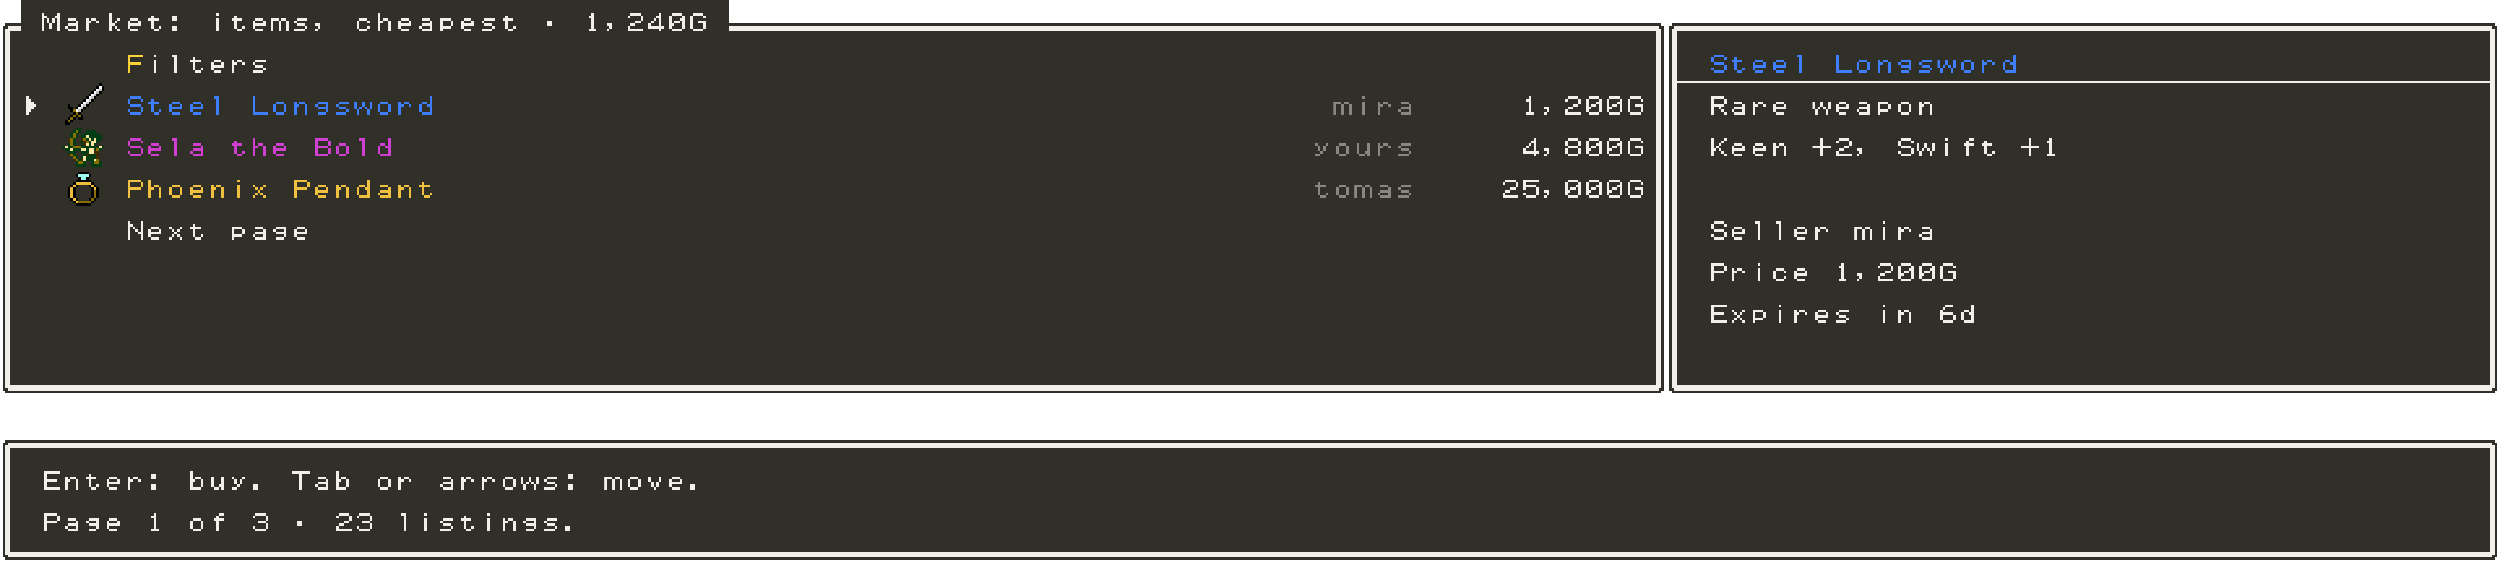
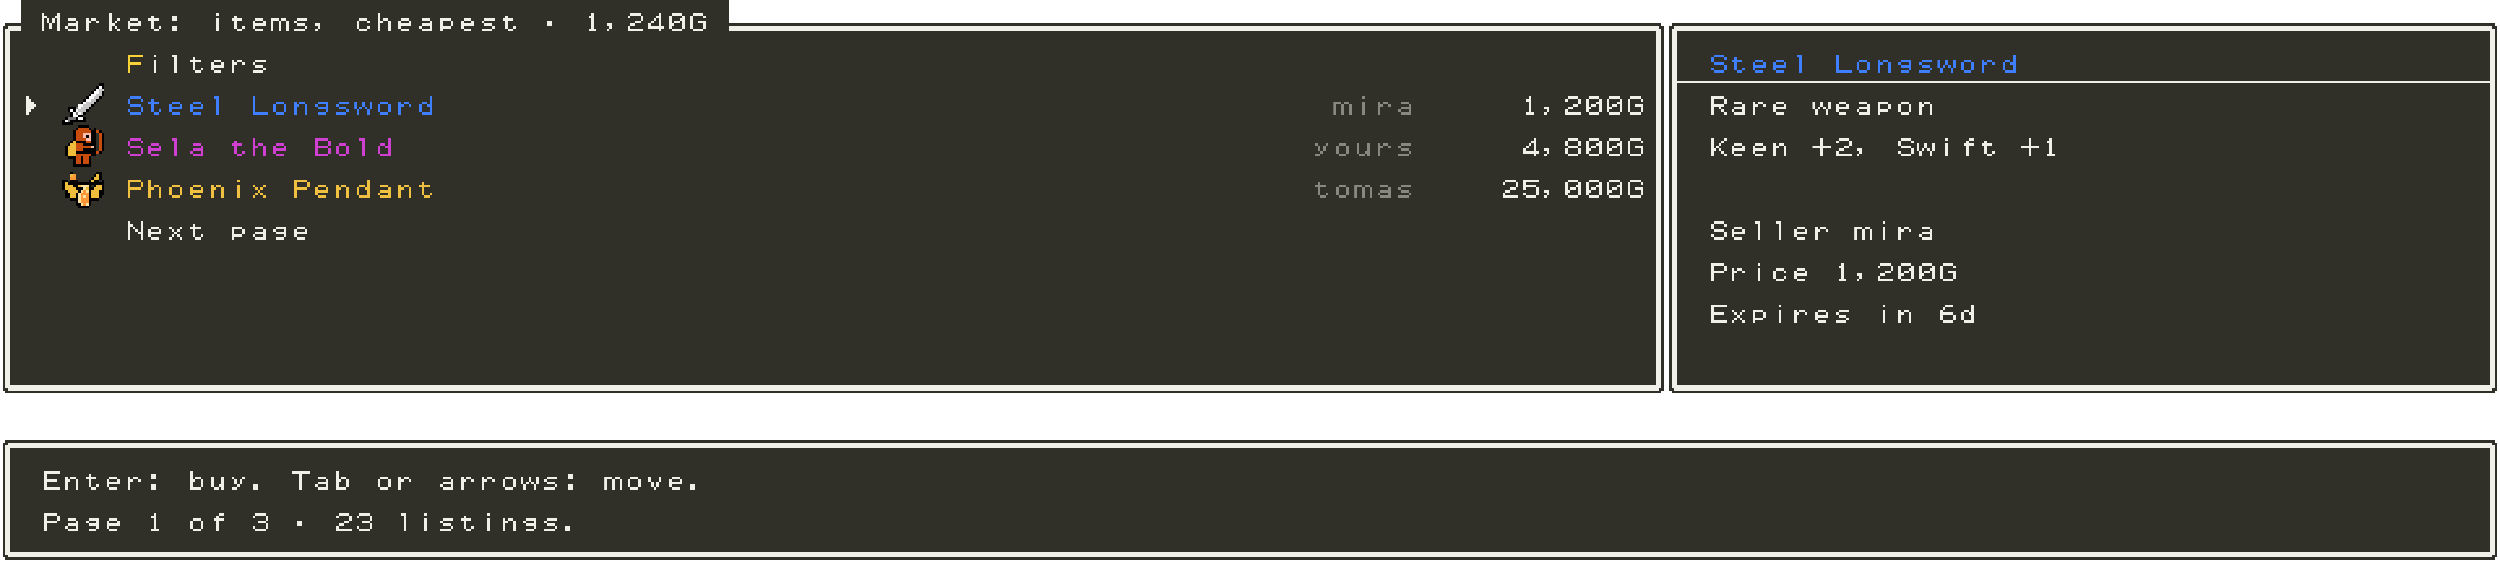
<svg xmlns="http://www.w3.org/2000/svg" viewBox="0 0 960 224" width="960" height="224" shape-rendering="crispEdges">
  <defs>
    <symbol id="g0">
      <path d="M0 5h1v1h-1zM6 5h1v1h-1zM0 6h2v1h-2zM5 6h2v1h-2zM0 7h1v1h-1zM2 7h1v1h-1zM4 7h1v1h-1zM6 7h1v1h-1zM0 8h1v1h-1zM2 8h1v1h-1zM4 8h1v1h-1zM6 8h1v1h-1zM0 9h1v1h-1zM3 9h1v1h-1zM6 9h1v1h-1zM0 10h1v1h-1zM3 10h1v1h-1zM6 10h1v1h-1zM0 11h1v1h-1zM6 11h1v1h-1z" />
    </symbol>
    <symbol id="g1">
      <path d="M2 7h3v1h-3zM5 8h1v1h-1zM2 9h4v1h-4zM1 10h1v1h-1zM5 10h1v1h-1zM2 11h4v1h-4z" />
    </symbol>
    <symbol id="g2">
      <path d="M1 7h1v1h-1zM3 7h2v1h-2zM1 8h2v1h-2zM5 8h1v1h-1zM1 9h1v1h-1zM1 10h1v1h-1zM1 11h1v1h-1z" />
    </symbol>
    <symbol id="g3">
      <path d="M2 5h1v1h-1zM2 6h1v1h-1zM2 7h1v1h-1zM5 7h1v1h-1zM2 8h1v1h-1zM4 8h1v1h-1zM2 9h2v1h-2zM2 10h1v1h-1zM4 10h1v1h-1zM2 11h1v1h-1zM5 11h1v1h-1z" />
    </symbol>
    <symbol id="g4">
      <path d="M2 7h3v1h-3zM1 8h1v1h-1zM5 8h1v1h-1zM1 9h5v1h-5zM1 10h1v1h-1zM2 11h3v1h-3z" />
    </symbol>
    <symbol id="g5">
      <path d="M2 6h1v1h-1zM1 7h4v1h-4zM2 8h1v1h-1zM2 9h1v1h-1zM2 10h1v1h-1zM5 10h1v1h-1zM3 11h2v1h-2z" />
    </symbol>
    <symbol id="g6">
      <path d="M2 6h2v1h-2zM2 7h2v1h-2zM2 10h2v1h-2zM2 11h2v1h-2z" />
    </symbol>
    <symbol id="g7">
      <path d="M3 5h1v1h-1zM3 7h1v1h-1zM3 8h1v1h-1zM3 9h1v1h-1zM3 10h1v1h-1zM3 11h1v1h-1z" />
    </symbol>
    <symbol id="g8">
      <path d="M0 7h3v1h-3zM4 7h2v1h-2zM0 8h1v1h-1zM3 8h1v1h-1zM6 8h1v1h-1zM0 9h1v1h-1zM3 9h1v1h-1zM6 9h1v1h-1zM0 10h1v1h-1zM3 10h1v1h-1zM6 10h1v1h-1zM0 11h1v1h-1zM3 11h1v1h-1zM6 11h1v1h-1z" />
    </symbol>
    <symbol id="g9">
      <path d="M2 7h4v1h-4zM1 8h1v1h-1zM2 9h3v1h-3zM5 10h1v1h-1zM1 11h4v1h-4z" />
    </symbol>
    <symbol id="g10">
      <path d="M1 9h2v1h-2zM2 10h1v1h-1zM1 11h1v1h-1z" />
    </symbol>
    <symbol id="g11">
      <path d="M2 7h3v1h-3zM1 8h1v1h-1zM5 8h1v1h-1zM1 9h1v1h-1zM1 10h1v1h-1zM5 10h1v1h-1zM2 11h3v1h-3z" />
    </symbol>
    <symbol id="g12">
      <path d="M1 5h1v1h-1zM1 6h1v1h-1zM1 7h1v1h-1zM3 7h2v1h-2zM1 8h2v1h-2zM5 8h1v1h-1zM1 9h1v1h-1zM5 9h1v1h-1zM1 10h1v1h-1zM5 10h1v1h-1zM1 11h1v1h-1zM5 11h1v1h-1z" />
    </symbol>
    <symbol id="g13">
      <path d="M1 7h4v1h-4zM1 8h1v1h-1zM5 8h1v1h-1zM1 9h1v1h-1zM5 9h1v1h-1zM1 10h4v1h-4zM1 11h1v1h-1z" />
    </symbol>
    <symbol id="g14">
      <path d="M2 8h2v1h-2zM2 9h2v1h-2z" />
    </symbol>
    <symbol id="g15">
      <path d="M3 5h1v1h-1zM2 6h2v1h-2zM3 7h1v1h-1zM3 8h1v1h-1zM3 9h1v1h-1zM3 10h1v1h-1zM2 11h3v1h-3z" />
    </symbol>
    <symbol id="g16">
      <path d="M2 5h4v1h-4zM1 6h1v1h-1zM6 6h1v1h-1zM6 7h1v1h-1zM4 8h2v1h-2zM2 9h2v1h-2zM1 10h1v1h-1zM1 11h6v1h-6z" />
    </symbol>
    <symbol id="g17">
      <path d="M5 5h1v1h-1zM4 6h2v1h-2zM3 7h1v1h-1zM5 7h1v1h-1zM2 8h1v1h-1zM5 8h1v1h-1zM1 9h1v1h-1zM5 9h1v1h-1zM1 10h6v1h-6zM5 11h1v1h-1z" />
    </symbol>
    <symbol id="g18">
      <path d="M2 5h4v1h-4zM1 6h1v1h-1zM6 6h1v1h-1zM1 7h1v1h-1zM5 7h2v1h-2zM1 8h1v1h-1zM3 8h2v1h-2zM6 8h1v1h-1zM1 9h2v1h-2zM6 9h1v1h-1zM1 10h1v1h-1zM6 10h1v1h-1zM2 11h4v1h-4z" />
    </symbol>
    <symbol id="g19">
      <path d="M2 5h4v1h-4zM1 6h1v1h-1zM6 6h1v1h-1zM1 7h1v1h-1zM1 8h1v1h-1zM4 8h3v1h-3zM1 9h1v1h-1zM6 9h1v1h-1zM1 10h1v1h-1zM6 10h1v1h-1zM2 11h4v1h-4z" />
    </symbol>
    <symbol id="g20">
      <path d="M1 5h6v1h-6zM1 6h1v1h-1zM1 7h1v1h-1zM1 8h5v1h-5zM1 9h1v1h-1zM1 10h1v1h-1zM1 11h1v1h-1z" />
    </symbol>
    <symbol id="g21">
      <path d="M2 5h2v1h-2zM3 6h1v1h-1zM3 7h1v1h-1zM3 8h1v1h-1zM3 9h1v1h-1zM3 10h1v1h-1zM3 11h1v1h-1z" />
    </symbol>
    <symbol id="g22">
      <path d="M2 5h1v1h-1zM2 6h2v1h-2zM2 7h3v1h-3zM2 8h4v1h-4zM2 9h3v1h-3zM2 10h2v1h-2zM2 11h1v1h-1z" />
    </symbol>
    <symbol id="g23">
      <path d="M2 5h4v1h-4zM1 6h1v1h-1zM6 6h1v1h-1zM1 7h1v1h-1zM2 8h4v1h-4zM6 9h1v1h-1zM1 10h1v1h-1zM6 10h1v1h-1zM2 11h4v1h-4z" />
    </symbol>
    <symbol id="g24">
      <path d="M1 5h1v1h-1zM1 6h1v1h-1zM1 7h1v1h-1zM1 8h1v1h-1zM1 9h1v1h-1zM1 10h1v1h-1zM1 11h6v1h-6z" />
    </symbol>
    <symbol id="g25">
      <path d="M2 7h3v1h-3zM1 8h1v1h-1zM5 8h1v1h-1zM1 9h1v1h-1zM5 9h1v1h-1zM1 10h1v1h-1zM5 10h1v1h-1zM2 11h3v1h-3z" />
    </symbol>
    <symbol id="g26">
      <path d="M1 7h1v1h-1zM3 7h2v1h-2zM1 8h2v1h-2zM5 8h1v1h-1zM1 9h1v1h-1zM5 9h1v1h-1zM1 10h1v1h-1zM5 10h1v1h-1zM1 11h1v1h-1zM5 11h1v1h-1z" />
    </symbol>
    <symbol id="g27">
      <path d="M2 7h4v1h-4zM1 8h1v1h-1zM5 8h1v1h-1zM2 9h4v1h-4zM5 10h1v1h-1zM2 11h3v1h-3z" />
    </symbol>
    <symbol id="g28">
      <path d="M0 7h1v1h-1zM3 7h1v1h-1zM6 7h1v1h-1zM0 8h1v1h-1zM3 8h1v1h-1zM6 8h1v1h-1zM0 9h1v1h-1zM2 9h1v1h-1zM4 9h1v1h-1zM6 9h1v1h-1zM1 10h1v1h-1zM5 10h1v1h-1zM1 11h1v1h-1zM5 11h1v1h-1z" />
    </symbol>
    <symbol id="g29">
      <path d="M5 5h1v1h-1zM5 6h1v1h-1zM2 7h2v1h-2zM5 7h1v1h-1zM1 8h1v1h-1zM4 8h2v1h-2zM1 9h1v1h-1zM5 9h1v1h-1zM1 10h1v1h-1zM5 10h1v1h-1zM2 11h4v1h-4z" />
    </symbol>
    <symbol id="g30">
      <path d="M1 5h5v1h-5zM1 6h1v1h-1zM6 6h1v1h-1zM1 7h1v1h-1zM6 7h1v1h-1zM1 8h5v1h-5zM1 9h1v1h-1zM6 9h1v1h-1zM1 10h1v1h-1zM6 10h1v1h-1zM1 11h5v1h-5z" />
    </symbol>
    <symbol id="g31">
      <path d="M1 7h1v1h-1zM5 7h1v1h-1zM2 8h1v1h-1zM4 8h1v1h-1zM2 9h1v1h-1zM4 9h1v1h-1zM3 10h1v1h-1zM1 11h2v1h-2z" />
    </symbol>
    <symbol id="g32">
      <path d="M1 7h1v1h-1zM5 7h1v1h-1zM1 8h1v1h-1zM5 8h1v1h-1zM1 9h1v1h-1zM5 9h1v1h-1zM1 10h1v1h-1zM4 10h2v1h-2zM2 11h2v1h-2zM5 11h1v1h-1z" />
    </symbol>
    <symbol id="g33">
      <path d="M2 5h4v1h-4zM1 6h1v1h-1zM6 6h1v1h-1zM1 7h1v1h-1zM6 7h1v1h-1zM2 8h4v1h-4zM1 9h1v1h-1zM6 9h1v1h-1zM1 10h1v1h-1zM6 10h1v1h-1zM2 11h4v1h-4z" />
    </symbol>
    <symbol id="g34">
      <path d="M1 5h5v1h-5zM1 6h1v1h-1zM6 6h1v1h-1zM1 7h1v1h-1zM6 7h1v1h-1zM1 8h5v1h-5zM1 9h1v1h-1zM1 10h1v1h-1zM1 11h1v1h-1z" />
    </symbol>
    <symbol id="g35">
      <path d="M1 7h1v1h-1zM5 7h1v1h-1zM2 8h1v1h-1zM4 8h1v1h-1zM3 9h1v1h-1zM2 10h1v1h-1zM4 10h1v1h-1zM1 11h1v1h-1zM5 11h1v1h-1z" />
    </symbol>
    <symbol id="g36">
      <path d="M1 5h6v1h-6zM1 6h1v1h-1zM1 7h5v1h-5zM1 8h1v1h-1zM6 8h1v1h-1zM6 9h1v1h-1zM1 10h1v1h-1zM6 10h1v1h-1zM2 11h4v1h-4z" />
    </symbol>
    <symbol id="g37">
      <path d="M1 5h1v1h-1zM6 5h1v1h-1zM1 6h2v1h-2zM6 6h1v1h-1zM1 7h1v1h-1zM3 7h1v1h-1zM6 7h1v1h-1zM1 8h1v1h-1zM4 8h1v1h-1zM6 8h1v1h-1zM1 9h1v1h-1zM5 9h2v1h-2zM1 10h1v1h-1zM6 10h1v1h-1zM1 11h1v1h-1zM6 11h1v1h-1z" />
    </symbol>
    <symbol id="g38">
      <path d="M1 5h5v1h-5zM1 6h1v1h-1zM6 6h1v1h-1zM1 7h1v1h-1zM6 7h1v1h-1zM1 8h5v1h-5zM1 9h1v1h-1zM4 9h1v1h-1zM1 10h1v1h-1zM5 10h1v1h-1zM1 11h1v1h-1zM6 11h1v1h-1z" />
    </symbol>
    <symbol id="g39">
      <path d="M1 5h1v1h-1zM6 5h1v1h-1zM1 6h1v1h-1zM5 6h1v1h-1zM1 7h1v1h-1zM4 7h1v1h-1zM1 8h1v1h-1zM3 8h1v1h-1zM1 9h2v1h-2zM4 9h1v1h-1zM1 10h1v1h-1zM5 10h1v1h-1zM1 11h1v1h-1zM6 11h1v1h-1z" />
    </symbol>
    <symbol id="g40">
      <path d="M3 5h1v1h-1zM3 6h1v1h-1zM3 7h1v1h-1zM0 8h7v1h-7zM3 9h1v1h-1zM3 10h1v1h-1zM3 11h1v1h-1z" />
    </symbol>
    <symbol id="g41">
      <path d="M4 5h2v1h-2zM3 6h1v1h-1zM2 7h4v1h-4zM3 8h1v1h-1zM3 9h1v1h-1zM3 10h1v1h-1zM3 11h1v1h-1z" />
    </symbol>
    <symbol id="g42">
      <path d="M1 5h6v1h-6zM1 6h1v1h-1zM1 7h1v1h-1zM1 8h5v1h-5zM1 9h1v1h-1zM1 10h1v1h-1zM1 11h6v1h-6z" />
    </symbol>
    <symbol id="g43">
      <path d="M3 5h3v1h-3zM2 6h1v1h-1zM1 7h1v1h-1zM1 8h5v1h-5zM1 9h1v1h-1zM6 9h1v1h-1zM1 10h1v1h-1zM6 10h1v1h-1zM2 11h4v1h-4z" />
    </symbol>
    <symbol id="g44">
      <path d="M1 5h1v1h-1zM1 6h1v1h-1zM1 7h1v1h-1zM3 7h2v1h-2zM1 8h2v1h-2zM5 8h1v1h-1zM1 9h1v1h-1zM5 9h1v1h-1zM1 10h1v1h-1zM5 10h1v1h-1zM1 11h4v1h-4z" />
    </symbol>
    <symbol id="g45">
      <path d="M1 10h2v1h-2zM1 11h2v1h-2z" />
    </symbol>
    <symbol id="g46">
      <path d="M0 5h7v1h-7zM3 6h1v1h-1zM3 7h1v1h-1zM3 8h1v1h-1zM3 9h1v1h-1zM3 10h1v1h-1zM3 11h1v1h-1z" />
    </symbol>
    <symbol id="g47">
      <path d="M1 7h1v1h-1zM5 7h1v1h-1zM1 8h1v1h-1zM5 8h1v1h-1zM2 9h1v1h-1zM4 9h1v1h-1zM2 10h1v1h-1zM4 10h1v1h-1zM3 11h1v1h-1z" />
    </symbol>
    <symbol id="g48">
      <path d="M2 5h4v1h-4zM1 6h1v1h-1zM6 6h1v1h-1zM6 7h1v1h-1zM3 8h3v1h-3zM6 9h1v1h-1zM1 10h1v1h-1zM6 10h1v1h-1zM2 11h4v1h-4z" />
    </symbol>
  </defs>
  <g id="w-list">
    <path fill="#303028" d="M2 9H638V10H639V150H638V151H2V150H1V10H2Z" />
    <g fill="#f0f0e8">
      <rect x="3" y="10" width="634" height="1" />
      <rect x="2" y="11" width="636" height="1" />
      <rect x="2" y="148" width="636" height="1" />
      <rect x="3" y="149" width="634" height="1" />
      <rect x="2" y="12" width="2" height="136" />
      <rect x="636" y="12" width="2" height="136" />
    </g>
    <rect x="8" y="0" width="272" height="16" fill="#303028" />
    <use href="#g0" x="16" y="0" fill="#f0f0e8" />
    <use href="#g1" x="24" y="0" fill="#f0f0e8" />
    <use href="#g2" x="32" y="0" fill="#f0f0e8" />
    <use href="#g3" x="40" y="0" fill="#f0f0e8" />
    <use href="#g4" x="48" y="0" fill="#f0f0e8" />
    <use href="#g5" x="56" y="0" fill="#f0f0e8" />
    <use href="#g6" x="64" y="0" fill="#f0f0e8" />
    <use href="#g7" x="80" y="0" fill="#f0f0e8" />
    <use href="#g5" x="88" y="0" fill="#f0f0e8" />
    <use href="#g4" x="96" y="0" fill="#f0f0e8" />
    <use href="#g8" x="104" y="0" fill="#f0f0e8" />
    <use href="#g9" x="112" y="0" fill="#f0f0e8" />
    <use href="#g10" x="120" y="0" fill="#f0f0e8" />
    <use href="#g11" x="136" y="0" fill="#f0f0e8" />
    <use href="#g12" x="144" y="0" fill="#f0f0e8" />
    <use href="#g4" x="152" y="0" fill="#f0f0e8" />
    <use href="#g1" x="160" y="0" fill="#f0f0e8" />
    <use href="#g13" x="168" y="0" fill="#f0f0e8" />
    <use href="#g4" x="176" y="0" fill="#f0f0e8" />
    <use href="#g9" x="184" y="0" fill="#f0f0e8" />
    <use href="#g5" x="192" y="0" fill="#f0f0e8" />
    <use href="#g14" x="208" y="0" fill="#f0f0e8" />
    <use href="#g15" x="224" y="0" fill="#f0f0e8" />
    <use href="#g10" x="232" y="0" fill="#f0f0e8" />
    <use href="#g16" x="240" y="0" fill="#f0f0e8" />
    <use href="#g17" x="248" y="0" fill="#f0f0e8" />
    <use href="#g18" x="256" y="0" fill="#f0f0e8" />
    <use href="#g19" x="264" y="0" fill="#f0f0e8" />
    <use href="#g20" x="48" y="16" fill="#f8d038" />
    <use href="#g7" x="56" y="16" fill="#f0f0e8" />
    <use href="#g21" x="64" y="16" fill="#f0f0e8" />
    <use href="#g5" x="72" y="16" fill="#f0f0e8" />
    <use href="#g4" x="80" y="16" fill="#f0f0e8" />
    <use href="#g2" x="88" y="16" fill="#f0f0e8" />
    <use href="#g9" x="96" y="16" fill="#f0f0e8" />
    <use href="#g22" x="8" y="32" fill="#f0f0e8" />
    <g transform="translate(24 32)">
-       <path fill="#000000" d="M14 0h1v1h-1zM13 1h1v1h-1zM15 1h1v1h-1zM12 2h1v1h-1zM15 2h1v1h-1zM11 3h1v1h-1zM14 3h1v1h-1zM10 4h1v1h-1zM13 4h1v1h-1zM9 5h1v1h-1zM12 5h1v1h-1zM8 6h1v1h-1zM11 6h1v1h-1zM7 7h1v1h-1zM10 7h1v1h-1zM2 8h1v1h-1zM6 8h1v1h-1zM9 8h1v1h-1zM2 9h2v1h-2zM5 9h1v1h-1zM8 9h1v1h-1zM3 10h1v1h-1zM7 10h1v1h-1zM4 11h1v1h-1zM6 11h1v1h-1zM3 12h1v1h-1zM5 12h1v1h-1zM7 12h1v1h-1zM2 13h1v1h-1zM4 13h1v1h-1zM6 13h2v1h-2zM1 14h1v1h-1zM3 14h1v1h-1zM1 15h2v1h-2z" />
-       <path fill="#887000" d="M4 10h1v1h-1zM5 11h1v1h-1zM4 12h1v1h-1zM6 12h1v1h-1zM3 13h1v1h-1zM2 14h1v1h-1z" />
-       <path fill="#bcbcbc" d="M14 2h1v1h-1zM13 3h1v1h-1zM12 4h1v1h-1zM11 5h1v1h-1zM10 6h1v1h-1zM9 7h1v1h-1zM8 8h1v1h-1zM7 9h1v1h-1zM6 10h1v1h-1z" />
-       <path fill="#fcfcfc" d="M14 1h1v1h-1zM13 2h1v1h-1zM12 3h1v1h-1zM11 4h1v1h-1zM10 5h1v1h-1zM9 6h1v1h-1zM8 7h1v1h-1zM7 8h1v1h-1zM6 9h1v1h-1zM5 10h1v1h-1z" />
+       <path fill="#000000" d="M14 0h2v1h-2zM13 1h1v1h-1zM15 1h1v1h-1zM12 2h1v1h-1zM11 3h1v1h-1zM15 3h1v1h-1zM10 4h1v1h-1zM15 4h1v1h-1zM9 5h1v1h-1zM14 5h1v1h-1zM8 6h1v1h-1zM13 6h1v1h-1zM7 7h1v1h-1zM12 7h1v1h-1zM11 8h1v1h-1zM2 9h3v1h-3zM10 9h1v1h-1zM2 10h1v1h-1zM4 10h1v1h-1zM9 10h1v1h-1zM3 11h1v1h-1zM8 11h1v1h-1zM3 12h1v1h-1zM6 12h2v1h-2zM1 13h1v1h-1zM5 13h1v1h-1zM8 13h1v1h-1zM0 14h1v1h-1zM3 14h6v1h-6zM0 15h4v1h-4z" />
+       <path fill="#787878" d="M5 9h1v1h-1zM5 11h1v1h-1zM2 13h3v1h-3zM2 14h1v1h-1z" />
+       <path fill="#c4c4c4" d="M14 2h2v1h-2zM14 3h1v1h-1zM13 4h2v1h-2zM12 5h2v1h-2zM11 6h2v1h-2zM9 7h3v1h-3zM8 8h3v1h-3zM7 9h3v1h-3zM6 10h3v1h-3zM7 11h1v1h-1z" />
+       <path fill="#fcfcfc" d="M14 1h1v1h-1zM13 2h1v1h-1zM12 3h2v1h-2zM11 4h2v1h-2zM10 5h2v1h-2zM9 6h2v1h-2zM8 7h1v1h-1zM6 8h2v1h-2zM6 9h1v1h-1zM3 10h1v1h-1zM5 10h1v1h-1zM4 11h1v1h-1zM6 11h1v1h-1zM4 12h2v1h-2zM6 13h2v1h-2zM1 14h1v1h-1z" />
    </g>
    <use href="#g23" x="48" y="32" fill="#3f7fff" />
    <use href="#g5" x="56" y="32" fill="#3f7fff" />
    <use href="#g4" x="64" y="32" fill="#3f7fff" />
    <use href="#g4" x="72" y="32" fill="#3f7fff" />
    <use href="#g21" x="80" y="32" fill="#3f7fff" />
    <use href="#g24" x="96" y="32" fill="#3f7fff" />
    <use href="#g25" x="104" y="32" fill="#3f7fff" />
    <use href="#g26" x="112" y="32" fill="#3f7fff" />
    <use href="#g27" x="120" y="32" fill="#3f7fff" />
    <use href="#g9" x="128" y="32" fill="#3f7fff" />
    <use href="#g28" x="136" y="32" fill="#3f7fff" />
    <use href="#g25" x="144" y="32" fill="#3f7fff" />
    <use href="#g2" x="152" y="32" fill="#3f7fff" />
    <use href="#g29" x="160" y="32" fill="#3f7fff" />
    <use href="#g8" x="512" y="32" fill="#888880" />
    <use href="#g7" x="520" y="32" fill="#888880" />
    <use href="#g2" x="528" y="32" fill="#888880" />
    <use href="#g1" x="536" y="32" fill="#888880" />
    <use href="#g15" x="584" y="32" fill="#f0f0e8" />
    <use href="#g10" x="592" y="32" fill="#f0f0e8" />
    <use href="#g16" x="600" y="32" fill="#f0f0e8" />
    <use href="#g18" x="608" y="32" fill="#f0f0e8" />
    <use href="#g18" x="616" y="32" fill="#f0f0e8" />
    <use href="#g19" x="624" y="32" fill="#f0f0e8" />
    <g transform="translate(24 48)">
-       <path fill="#003c14" d="M5 1h2v1h-2zM4 2h1v1h-1zM6 2h1v1h-1zM9 2h4v1h-4zM3 3h1v1h-1zM5 3h1v1h-1zM8 3h6v1h-6zM3 4h1v1h-1zM5 4h1v1h-1zM7 4h2v1h-2zM10 4h5v1h-5zM4 5h1v1h-1zM9 5h1v1h-1zM11 5h1v1h-1zM13 5h2v1h-2zM4 6h1v1h-1zM7 6h1v1h-1zM10 6h1v1h-1zM13 6h1v1h-1zM2 7h1v1h-1zM4 7h1v1h-1zM7 7h1v1h-1zM10 7h1v1h-1zM12 7h1v1h-1zM0 8h1v1h-1zM2 8h2v1h-2zM7 8h7v1h-7zM15 8h1v1h-1zM1 9h2v1h-2zM4 9h3v1h-3zM9 9h1v1h-1zM12 9h1v1h-1zM14 9h1v1h-1zM2 10h3v1h-3zM7 10h3v1h-3zM4 11h1v1h-1zM8 11h1v1h-1zM10 11h3v1h-3zM5 12h1v1h-1zM7 12h1v1h-1zM9 12h4v1h-4zM6 13h1v1h-1zM9 13h3v1h-3zM5 14h1v1h-1zM8 14h1v1h-1zM11 14h1v1h-1zM14 14h1v1h-1zM5 15h4v1h-4zM11 15h4v1h-4z" />
-       <path fill="#402c00" d="M2 5h1v1h-1zM7 5h1v1h-1zM2 6h1v1h-1zM8 6h1v1h-1zM8 7h1v1h-1zM12 10h2v1h-2zM2 11h1v1h-1zM9 11h1v1h-1zM13 11h1v1h-1zM13 12h1v1h-1zM4 13h1v1h-1zM7 13h1v1h-1z" />
-       <path fill="#887000" d="M5 2h1v1h-1zM4 3h1v1h-1zM4 4h1v1h-1zM3 5h1v1h-1zM8 5h1v1h-1zM3 6h1v1h-1zM9 6h1v1h-1zM3 7h1v1h-1zM4 8h3v1h-3zM13 9h1v1h-1zM3 11h1v1h-1zM4 12h1v1h-1zM5 13h1v1h-1zM13 13h1v1h-1zM6 14h2v1h-2zM12 14h2v1h-2z" />
-       <path fill="#fce4a0" d="M9 4h1v1h-1zM10 5h1v1h-1zM12 5h1v1h-1zM11 6h2v1h-2zM9 7h1v1h-1zM11 7h1v1h-1zM1 8h1v1h-1zM14 8h1v1h-1zM3 9h1v1h-1zM7 9h2v1h-2zM10 9h2v1h-2zM10 10h2v1h-2zM8 12h1v1h-1zM8 13h1v1h-1zM12 13h1v1h-1z" />
+       <path fill="#000000" d="M6 0h4v1h-4zM5 1h1v1h-1zM10 1h1v1h-1zM12 1h1v1h-1zM4 2h1v1h-1zM11 2h2v1h-2zM14 2h1v1h-1zM4 3h1v1h-1zM11 3h2v1h-2zM15 3h1v1h-1zM4 4h1v1h-1zM9 4h1v1h-1zM11 4h2v1h-2zM15 4h1v1h-1zM4 5h1v1h-1zM11 5h2v1h-2zM15 5h1v1h-1zM3 6h1v1h-1zM5 6h4v1h-4zM11 6h2v1h-2zM15 6h1v1h-1zM2 7h1v1h-1zM8 7h5v1h-5zM15 7h1v1h-1zM1 8h1v1h-1zM12 8h1v1h-1zM15 8h1v1h-1zM1 9h1v1h-1zM8 9h5v1h-5zM15 9h1v1h-1zM1 10h1v1h-1zM5 10h8v1h-8zM14 10h1v1h-1zM1 11h1v1h-1zM11 11h2v1h-2zM2 12h3v1h-3zM7 12h1v1h-1zM10 12h1v1h-1zM4 13h1v1h-1zM7 13h1v1h-1zM10 13h1v1h-1zM4 14h1v1h-1zM7 14h1v1h-1zM10 14h1v1h-1zM4 15h7v1h-7z" />
+       <path fill="#c84c0c" d="M6 1h4v1h-4zM5 2h6v1h-6zM13 2h1v1h-1zM5 3h3v1h-3zM14 3h1v1h-1zM5 4h3v1h-3zM14 4h1v1h-1zM5 5h4v1h-4zM14 5h1v1h-1zM9 6h2v1h-2zM14 6h1v1h-1zM5 7h3v1h-3zM14 7h1v1h-1zM5 8h6v1h-6zM14 8h1v1h-1zM5 9h3v1h-3zM14 9h1v1h-1zM13 10h1v1h-1zM5 11h6v1h-6zM5 12h2v1h-2zM8 12h2v1h-2zM5 13h2v1h-2zM8 13h2v1h-2zM5 14h2v1h-2zM8 14h2v1h-2z" />
+       <path fill="#f0bc3c" d="M4 6h1v1h-1zM3 7h2v1h-2zM2 8h3v1h-3zM2 9h3v1h-3zM2 10h3v1h-3zM2 11h3v1h-3z" />
+       <path fill="#fcbcb0" d="M8 3h3v1h-3zM8 4h1v1h-1zM10 4h1v1h-1zM9 5h2v1h-2zM11 8h1v1h-1z" />
    </g>
    <use href="#g23" x="48" y="48" fill="#d040d0" />
    <use href="#g4" x="56" y="48" fill="#d040d0" />
    <use href="#g21" x="64" y="48" fill="#d040d0" />
    <use href="#g1" x="72" y="48" fill="#d040d0" />
    <use href="#g5" x="88" y="48" fill="#d040d0" />
    <use href="#g12" x="96" y="48" fill="#d040d0" />
    <use href="#g4" x="104" y="48" fill="#d040d0" />
    <use href="#g30" x="120" y="48" fill="#d040d0" />
    <use href="#g25" x="128" y="48" fill="#d040d0" />
    <use href="#g21" x="136" y="48" fill="#d040d0" />
    <use href="#g29" x="144" y="48" fill="#d040d0" />
    <use href="#g31" x="504" y="48" fill="#888880" />
    <use href="#g25" x="512" y="48" fill="#888880" />
    <use href="#g32" x="520" y="48" fill="#888880" />
    <use href="#g2" x="528" y="48" fill="#888880" />
    <use href="#g9" x="536" y="48" fill="#888880" />
    <use href="#g17" x="584" y="48" fill="#f0f0e8" />
    <use href="#g10" x="592" y="48" fill="#f0f0e8" />
    <use href="#g33" x="600" y="48" fill="#f0f0e8" />
    <use href="#g18" x="608" y="48" fill="#f0f0e8" />
    <use href="#g18" x="616" y="48" fill="#f0f0e8" />
    <use href="#g19" x="624" y="48" fill="#f0f0e8" />
    <g transform="translate(24 64)">
-       <path fill="#000000" d="M6 2h4v1h-4zM5 3h1v1h-1zM10 3h1v1h-1zM6 4h1v1h-1zM9 4h1v1h-1zM5 5h6v1h-6zM4 6h1v1h-1zM11 6h1v1h-1zM3 7h1v1h-1zM5 7h1v1h-1zM10 7h1v1h-1zM12 7h1v1h-1zM2 8h1v1h-1zM4 8h1v1h-1zM11 8h1v1h-1zM13 8h1v1h-1zM2 9h1v1h-1zM4 9h1v1h-1zM11 9h1v1h-1zM13 9h1v1h-1zM2 10h1v1h-1zM4 10h1v1h-1zM11 10h1v1h-1zM13 10h1v1h-1zM2 11h1v1h-1zM4 11h1v1h-1zM11 11h1v1h-1zM13 11h1v1h-1zM3 12h1v1h-1zM5 12h1v1h-1zM10 12h1v1h-1zM12 12h1v1h-1zM4 13h1v1h-1zM11 13h1v1h-1zM5 14h6v1h-6z" />
-       <path fill="#887000" d="M12 9h1v1h-1zM12 10h1v1h-1zM12 11h1v1h-1zM11 12h1v1h-1zM6 13h5v1h-5z" />
-       <path fill="#9cfcf0" d="M6 3h4v1h-4zM7 4h2v1h-2z" />
-       <path fill="#f0bc3c" d="M5 6h6v1h-6zM4 7h1v1h-1zM11 7h1v1h-1zM3 8h1v1h-1zM12 8h1v1h-1zM3 9h1v1h-1zM3 10h1v1h-1zM3 11h1v1h-1zM4 12h1v1h-1zM5 13h1v1h-1z" />
+       <path fill="#000000" d="M3 2h1v1h-1zM13 2h2v1h-2zM12 3h1v1h-1zM14 3h1v1h-1zM11 4h1v1h-1zM14 4h1v1h-1zM0 5h2v1h-2zM3 5h3v1h-3zM10 5h1v1h-1zM12 5h2v1h-2zM15 5h1v1h-1zM0 6h1v1h-1zM2 6h14v1h-14zM0 7h1v1h-1zM4 7h2v1h-2zM10 7h1v1h-1zM12 7h1v1h-1zM15 7h1v1h-1zM0 8h1v1h-1zM5 8h3v1h-3zM10 8h2v1h-2zM15 8h1v1h-1zM1 9h1v1h-1zM6 9h1v1h-1zM10 9h1v1h-1zM14 9h2v1h-2zM1 10h2v1h-2zM5 10h1v1h-1zM10 10h1v1h-1zM14 10h2v1h-2zM1 11h2v1h-2zM5 11h1v1h-1zM10 11h1v1h-1zM14 11h1v1h-1zM3 12h3v1h-3zM10 12h4v1h-4zM5 13h1v1h-1zM10 13h1v1h-1zM5 14h2v1h-2zM10 14h1v1h-1zM6 15h4v1h-4z" />
+       <path fill="#f0bc3c" d="M3 3h1v1h-1zM13 3h1v1h-1zM12 4h2v1h-2zM11 5h1v1h-1zM1 6h1v1h-1zM1 7h3v1h-3zM6 7h1v1h-1zM13 7h2v1h-2zM1 8h4v1h-4zM9 8h1v1h-1zM12 8h3v1h-3zM2 9h4v1h-4zM11 9h3v1h-3zM3 10h2v1h-2zM11 10h3v1h-3zM3 11h2v1h-2zM11 11h3v1h-3z" />
+       <path fill="#fc9838" d="M4 3h1v1h-1zM3 4h2v1h-2zM8 9h1v1h-1zM7 10h3v1h-3zM7 11h1v1h-1zM9 11h1v1h-1zM7 12h3v1h-3zM7 13h3v1h-3zM8 14h1v1h-1z" />
+       <path fill="#fce4a0" d="M7 7h3v1h-3zM8 8h1v1h-1zM7 9h1v1h-1zM9 9h1v1h-1zM6 10h1v1h-1zM6 11h1v1h-1zM8 11h1v1h-1zM6 12h1v1h-1zM6 13h1v1h-1zM7 14h1v1h-1zM9 14h1v1h-1z" />
    </g>
    <use href="#g34" x="48" y="64" fill="#f0c040" />
    <use href="#g12" x="56" y="64" fill="#f0c040" />
    <use href="#g25" x="64" y="64" fill="#f0c040" />
    <use href="#g4" x="72" y="64" fill="#f0c040" />
    <use href="#g26" x="80" y="64" fill="#f0c040" />
    <use href="#g7" x="88" y="64" fill="#f0c040" />
    <use href="#g35" x="96" y="64" fill="#f0c040" />
    <use href="#g34" x="112" y="64" fill="#f0c040" />
    <use href="#g4" x="120" y="64" fill="#f0c040" />
    <use href="#g26" x="128" y="64" fill="#f0c040" />
    <use href="#g29" x="136" y="64" fill="#f0c040" />
    <use href="#g1" x="144" y="64" fill="#f0c040" />
    <use href="#g26" x="152" y="64" fill="#f0c040" />
    <use href="#g5" x="160" y="64" fill="#f0c040" />
    <use href="#g5" x="504" y="64" fill="#888880" />
    <use href="#g25" x="512" y="64" fill="#888880" />
    <use href="#g8" x="520" y="64" fill="#888880" />
    <use href="#g1" x="528" y="64" fill="#888880" />
    <use href="#g9" x="536" y="64" fill="#888880" />
    <use href="#g16" x="576" y="64" fill="#f0f0e8" />
    <use href="#g36" x="584" y="64" fill="#f0f0e8" />
    <use href="#g10" x="592" y="64" fill="#f0f0e8" />
    <use href="#g18" x="600" y="64" fill="#f0f0e8" />
    <use href="#g18" x="608" y="64" fill="#f0f0e8" />
    <use href="#g18" x="616" y="64" fill="#f0f0e8" />
    <use href="#g19" x="624" y="64" fill="#f0f0e8" />
    <use href="#g37" x="48" y="80" fill="#f0f0e8" />
    <use href="#g4" x="56" y="80" fill="#f0f0e8" />
    <use href="#g35" x="64" y="80" fill="#f0f0e8" />
    <use href="#g5" x="72" y="80" fill="#f0f0e8" />
    <use href="#g13" x="88" y="80" fill="#f0f0e8" />
    <use href="#g1" x="96" y="80" fill="#f0f0e8" />
    <use href="#g27" x="104" y="80" fill="#f0f0e8" />
    <use href="#g4" x="112" y="80" fill="#f0f0e8" />
  </g>
  <g id="w-detail">
    <path fill="#303028" d="M642 9H958V10H959V150H958V151H642V150H641V10H642Z" />
    <g fill="#f0f0e8">
      <rect x="643" y="10" width="314" height="1" />
      <rect x="642" y="11" width="316" height="1" />
      <rect x="642" y="148" width="316" height="1" />
      <rect x="643" y="149" width="314" height="1" />
      <rect x="642" y="12" width="2" height="136" />
      <rect x="956" y="12" width="2" height="136" />
    </g>
    <use href="#g23" x="656" y="16" fill="#3f7fff" />
    <use href="#g5" x="664" y="16" fill="#3f7fff" />
    <use href="#g4" x="672" y="16" fill="#3f7fff" />
    <use href="#g4" x="680" y="16" fill="#3f7fff" />
    <use href="#g21" x="688" y="16" fill="#3f7fff" />
    <use href="#g24" x="704" y="16" fill="#3f7fff" />
    <use href="#g25" x="712" y="16" fill="#3f7fff" />
    <use href="#g26" x="720" y="16" fill="#3f7fff" />
    <use href="#g27" x="728" y="16" fill="#3f7fff" />
    <use href="#g9" x="736" y="16" fill="#3f7fff" />
    <use href="#g28" x="744" y="16" fill="#3f7fff" />
    <use href="#g25" x="752" y="16" fill="#3f7fff" />
    <use href="#g2" x="760" y="16" fill="#3f7fff" />
    <use href="#g29" x="768" y="16" fill="#3f7fff" />
    <rect x="642" y="31" width="316" height="1" fill="#f0f0e8" />
    <use href="#g38" x="656" y="32" fill="#f0f0e8" />
    <use href="#g1" x="664" y="32" fill="#f0f0e8" />
    <use href="#g2" x="672" y="32" fill="#f0f0e8" />
    <use href="#g4" x="680" y="32" fill="#f0f0e8" />
    <use href="#g28" x="696" y="32" fill="#f0f0e8" />
    <use href="#g4" x="704" y="32" fill="#f0f0e8" />
    <use href="#g1" x="712" y="32" fill="#f0f0e8" />
    <use href="#g13" x="720" y="32" fill="#f0f0e8" />
    <use href="#g25" x="728" y="32" fill="#f0f0e8" />
    <use href="#g26" x="736" y="32" fill="#f0f0e8" />
    <use href="#g39" x="656" y="48" fill="#f0f0e8" />
    <use href="#g4" x="664" y="48" fill="#f0f0e8" />
    <use href="#g4" x="672" y="48" fill="#f0f0e8" />
    <use href="#g26" x="680" y="48" fill="#f0f0e8" />
    <use href="#g40" x="696" y="48" fill="#f0f0e8" />
    <use href="#g16" x="704" y="48" fill="#f0f0e8" />
    <use href="#g10" x="712" y="48" fill="#f0f0e8" />
    <use href="#g23" x="728" y="48" fill="#f0f0e8" />
    <use href="#g28" x="736" y="48" fill="#f0f0e8" />
    <use href="#g7" x="744" y="48" fill="#f0f0e8" />
    <use href="#g41" x="752" y="48" fill="#f0f0e8" />
    <use href="#g5" x="760" y="48" fill="#f0f0e8" />
    <use href="#g40" x="776" y="48" fill="#f0f0e8" />
    <use href="#g15" x="784" y="48" fill="#f0f0e8" />
    <use href="#g23" x="656" y="80" fill="#f0f0e8" />
    <use href="#g4" x="664" y="80" fill="#f0f0e8" />
    <use href="#g21" x="672" y="80" fill="#f0f0e8" />
    <use href="#g21" x="680" y="80" fill="#f0f0e8" />
    <use href="#g4" x="688" y="80" fill="#f0f0e8" />
    <use href="#g2" x="696" y="80" fill="#f0f0e8" />
    <use href="#g8" x="712" y="80" fill="#f0f0e8" />
    <use href="#g7" x="720" y="80" fill="#f0f0e8" />
    <use href="#g2" x="728" y="80" fill="#f0f0e8" />
    <use href="#g1" x="736" y="80" fill="#f0f0e8" />
    <use href="#g34" x="656" y="96" fill="#f0f0e8" />
    <use href="#g2" x="664" y="96" fill="#f0f0e8" />
    <use href="#g7" x="672" y="96" fill="#f0f0e8" />
    <use href="#g11" x="680" y="96" fill="#f0f0e8" />
    <use href="#g4" x="688" y="96" fill="#f0f0e8" />
    <use href="#g15" x="704" y="96" fill="#f0f0e8" />
    <use href="#g10" x="712" y="96" fill="#f0f0e8" />
    <use href="#g16" x="720" y="96" fill="#f0f0e8" />
    <use href="#g18" x="728" y="96" fill="#f0f0e8" />
    <use href="#g18" x="736" y="96" fill="#f0f0e8" />
    <use href="#g19" x="744" y="96" fill="#f0f0e8" />
    <use href="#g42" x="656" y="112" fill="#f0f0e8" />
    <use href="#g35" x="664" y="112" fill="#f0f0e8" />
    <use href="#g13" x="672" y="112" fill="#f0f0e8" />
    <use href="#g7" x="680" y="112" fill="#f0f0e8" />
    <use href="#g2" x="688" y="112" fill="#f0f0e8" />
    <use href="#g4" x="696" y="112" fill="#f0f0e8" />
    <use href="#g9" x="704" y="112" fill="#f0f0e8" />
    <use href="#g7" x="720" y="112" fill="#f0f0e8" />
    <use href="#g26" x="728" y="112" fill="#f0f0e8" />
    <use href="#g43" x="744" y="112" fill="#f0f0e8" />
    <use href="#g29" x="752" y="112" fill="#f0f0e8" />
  </g>
  <g id="w-message" transform="translate(0 160)">
    <path fill="#303028" d="M2 9H958V10H959V54H958V55H2V54H1V10H2Z" />
    <g fill="#f0f0e8">
      <rect x="3" y="10" width="954" height="1" />
      <rect x="2" y="11" width="956" height="1" />
      <rect x="2" y="52" width="956" height="1" />
      <rect x="3" y="53" width="954" height="1" />
      <rect x="2" y="12" width="2" height="40" />
      <rect x="956" y="12" width="2" height="40" />
    </g>
    <use href="#g42" x="16" y="16" fill="#f0f0e8" />
    <use href="#g26" x="24" y="16" fill="#f0f0e8" />
    <use href="#g5" x="32" y="16" fill="#f0f0e8" />
    <use href="#g4" x="40" y="16" fill="#f0f0e8" />
    <use href="#g2" x="48" y="16" fill="#f0f0e8" />
    <use href="#g6" x="56" y="16" fill="#f0f0e8" />
    <use href="#g44" x="72" y="16" fill="#f0f0e8" />
    <use href="#g32" x="80" y="16" fill="#f0f0e8" />
    <use href="#g31" x="88" y="16" fill="#f0f0e8" />
    <use href="#g45" x="96" y="16" fill="#f0f0e8" />
    <use href="#g46" x="112" y="16" fill="#f0f0e8" />
    <use href="#g1" x="120" y="16" fill="#f0f0e8" />
    <use href="#g44" x="128" y="16" fill="#f0f0e8" />
    <use href="#g25" x="144" y="16" fill="#f0f0e8" />
    <use href="#g2" x="152" y="16" fill="#f0f0e8" />
    <use href="#g1" x="168" y="16" fill="#f0f0e8" />
    <use href="#g2" x="176" y="16" fill="#f0f0e8" />
    <use href="#g2" x="184" y="16" fill="#f0f0e8" />
    <use href="#g25" x="192" y="16" fill="#f0f0e8" />
    <use href="#g28" x="200" y="16" fill="#f0f0e8" />
    <use href="#g9" x="208" y="16" fill="#f0f0e8" />
    <use href="#g6" x="216" y="16" fill="#f0f0e8" />
    <use href="#g8" x="232" y="16" fill="#f0f0e8" />
    <use href="#g25" x="240" y="16" fill="#f0f0e8" />
    <use href="#g47" x="248" y="16" fill="#f0f0e8" />
    <use href="#g4" x="256" y="16" fill="#f0f0e8" />
    <use href="#g45" x="264" y="16" fill="#f0f0e8" />
    <use href="#g34" x="16" y="32" fill="#f0f0e8" />
    <use href="#g1" x="24" y="32" fill="#f0f0e8" />
    <use href="#g27" x="32" y="32" fill="#f0f0e8" />
    <use href="#g4" x="40" y="32" fill="#f0f0e8" />
    <use href="#g15" x="56" y="32" fill="#f0f0e8" />
    <use href="#g25" x="72" y="32" fill="#f0f0e8" />
    <use href="#g41" x="80" y="32" fill="#f0f0e8" />
    <use href="#g48" x="96" y="32" fill="#f0f0e8" />
    <use href="#g14" x="112" y="32" fill="#f0f0e8" />
    <use href="#g16" x="128" y="32" fill="#f0f0e8" />
    <use href="#g48" x="136" y="32" fill="#f0f0e8" />
    <use href="#g21" x="152" y="32" fill="#f0f0e8" />
    <use href="#g7" x="160" y="32" fill="#f0f0e8" />
    <use href="#g9" x="168" y="32" fill="#f0f0e8" />
    <use href="#g5" x="176" y="32" fill="#f0f0e8" />
    <use href="#g7" x="184" y="32" fill="#f0f0e8" />
    <use href="#g26" x="192" y="32" fill="#f0f0e8" />
    <use href="#g27" x="200" y="32" fill="#f0f0e8" />
    <use href="#g9" x="208" y="32" fill="#f0f0e8" />
    <use href="#g45" x="216" y="32" fill="#f0f0e8" />
  </g>
</svg>
